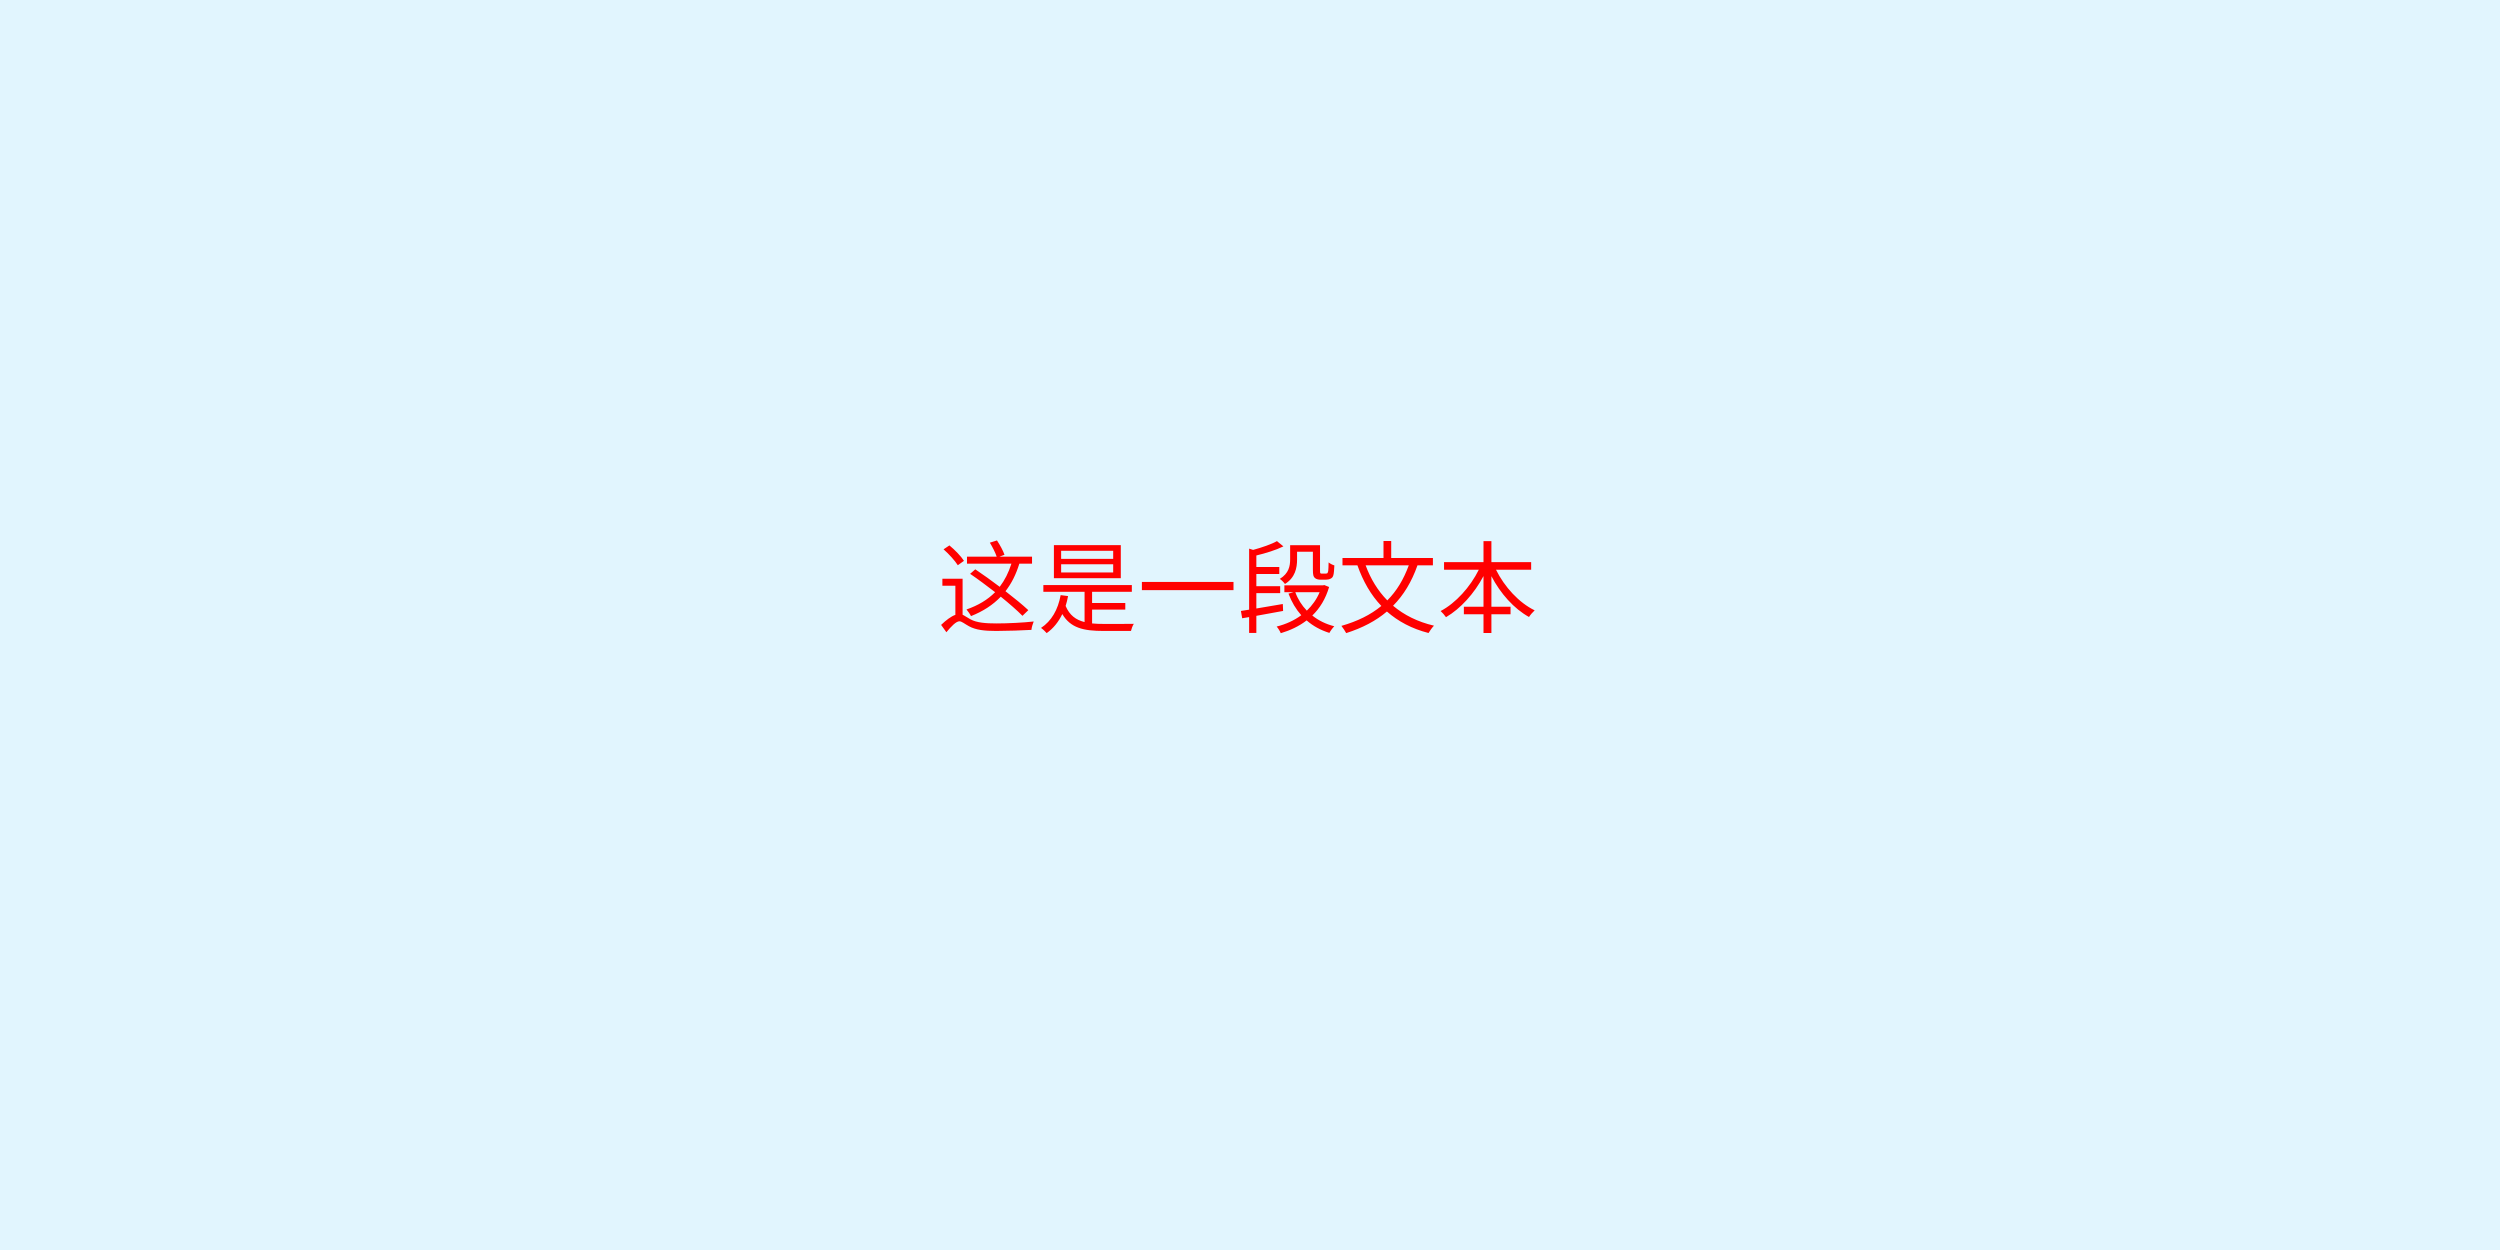
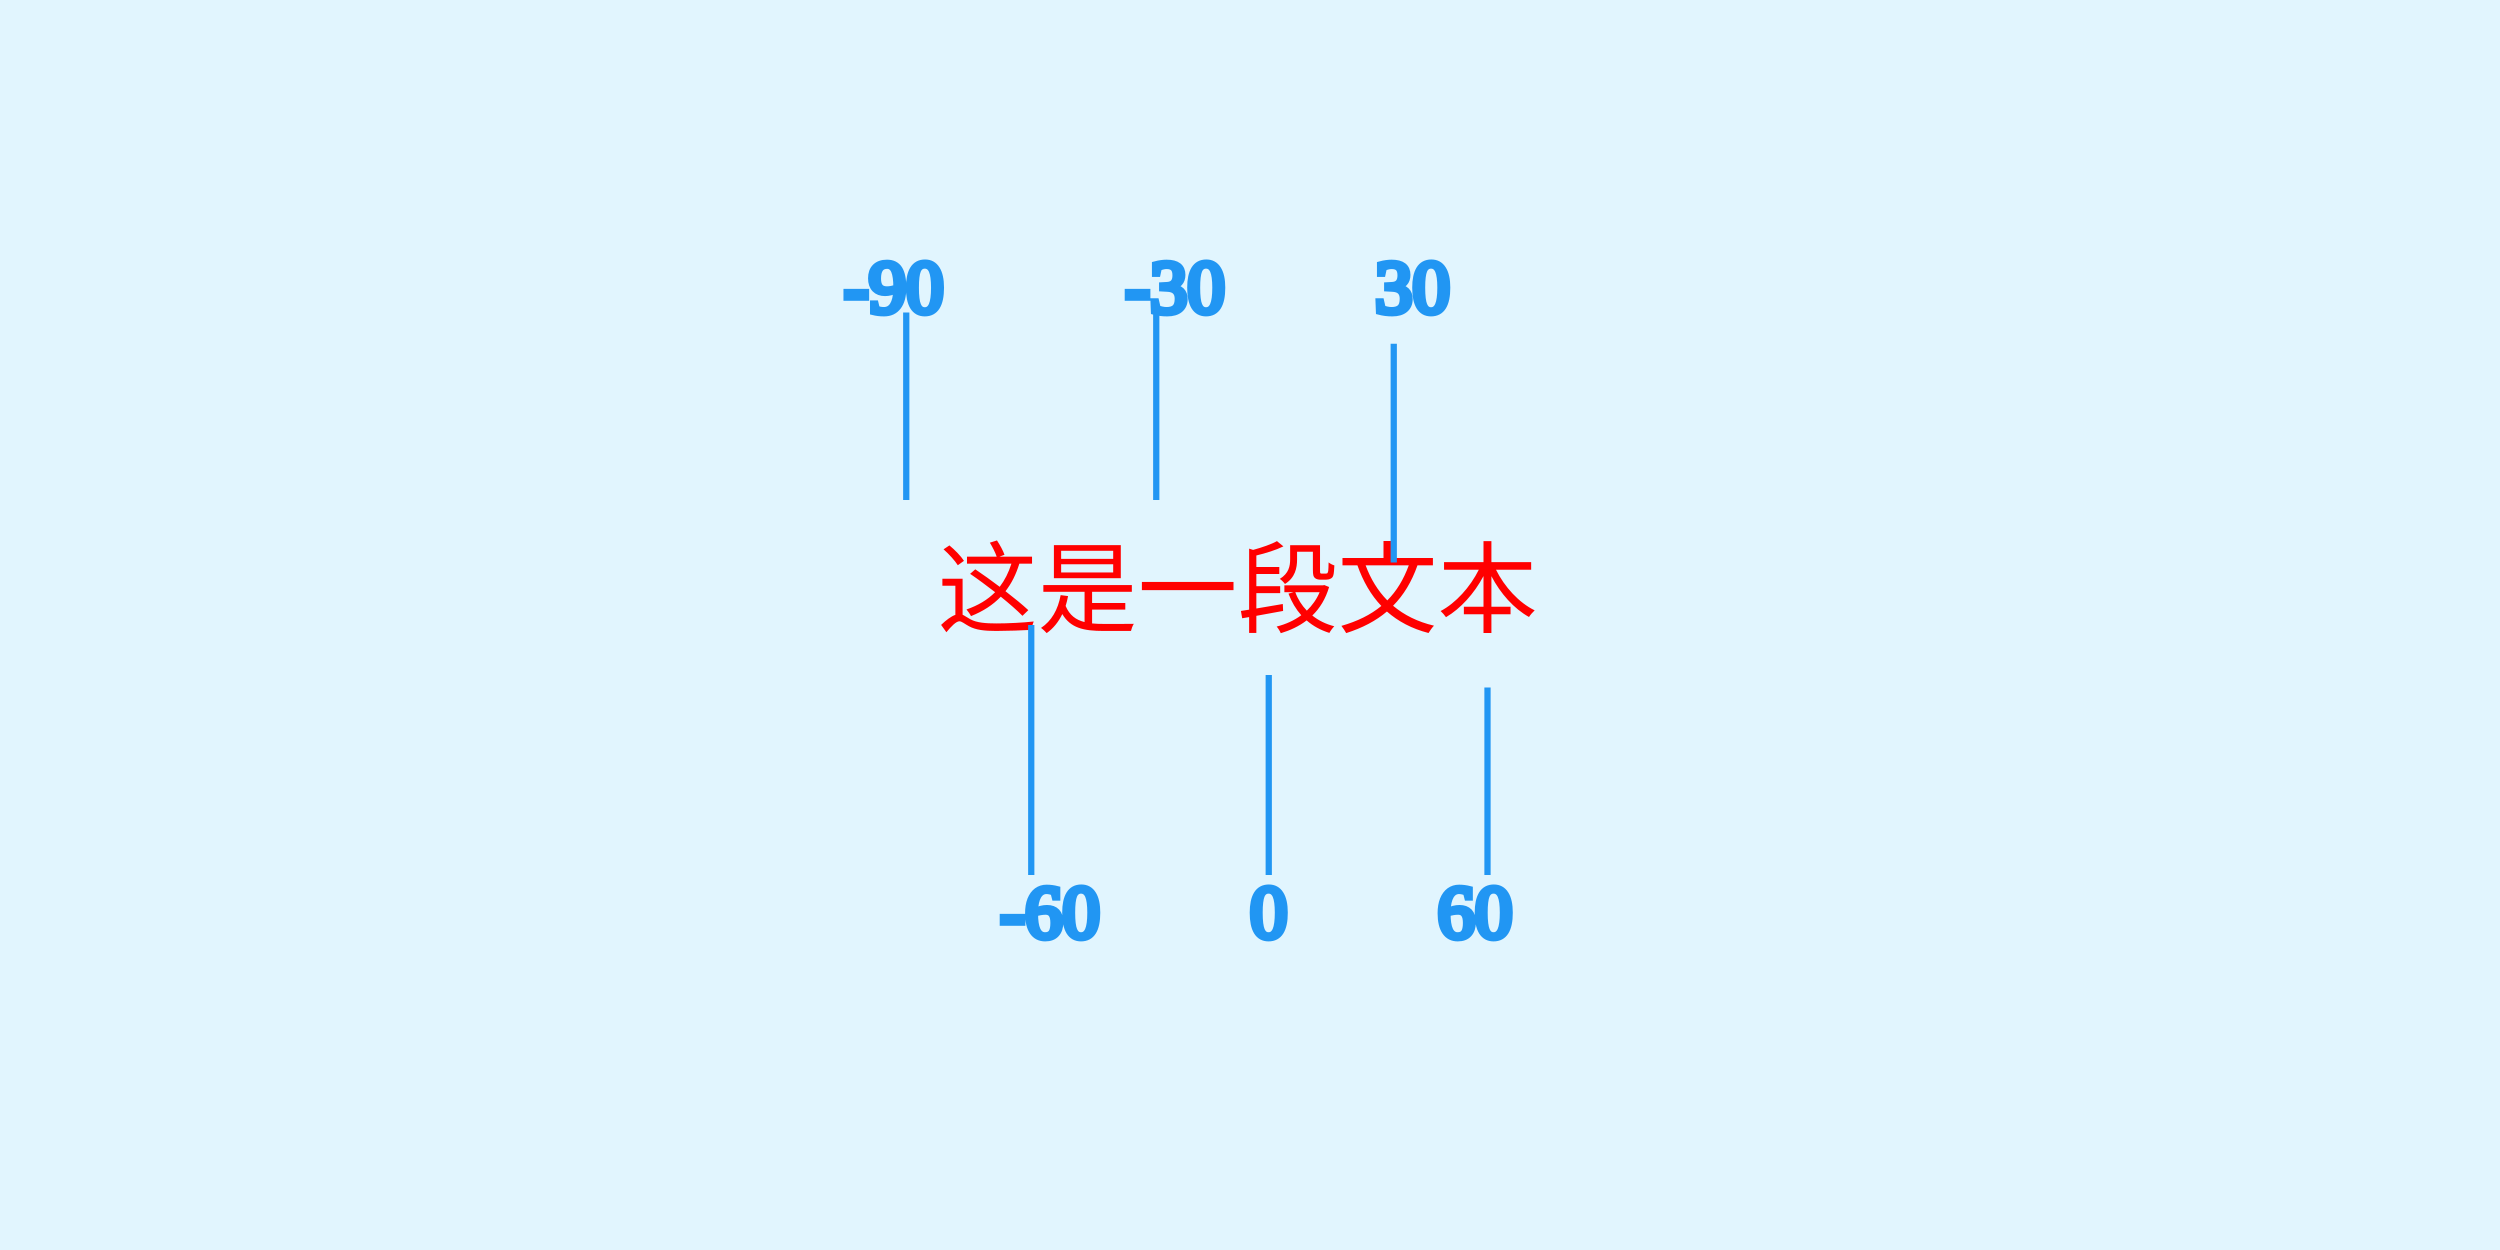
<svg xmlns="http://www.w3.org/2000/svg" width="400" height="200" viewBox="0 0 400 200">
  <g>
    <rect x="0" y="0" width="400" height="200" fill="#E1F5FE" />
    <text class="t" x="150" y="100" fill="red" rotate="-90 -60 -30 0 30 60">这是一段文本</text>
+     <g fill="#2196F3" stroke="#2196F3">
+       <text x="135" y="50" style="">-90</text>
+       <text x="160" y="150" style="">-60</text>
+       <text x="180" y="50" style="">-30</text>
+       <text x="200" y="150" style="">0</text>
+       <text x="220" y="50" style="">30</text>
+       <text x="230" y="150" style="">60</text>
+       <path d="M145 50L145 80" />
+       <path d="M165 140L165 100" />
+       <path d="M185 50L185 80" />
+       <path d="M203 140L203 108" />
+       <path d="M223 55L223 90" />
+       <path d="M238 140L238 110" />
+     </g>
  </g>
  <style>
    
      
         *{
          font-size: 12px;
          -webkit-touch-callout: none;
          -webkit-user-select: none;
          -khtml-user-select: none;
          -moz-user-select: none;
          -ms-user-select: none;
          user-select: none;
        }
        .t{
          font-size: 16px;
        }

        .path {
          stroke-dasharray: 200;
          stroke-dashoffset: 200;
          animation: dash 1.6s linear infinite;
        }
        @keyframes dash {
            from {
                stroke-dashoffset: 200;
            }
            to {
                stroke-dashoffset: 0;
            }
        }
    
</style>
</svg>
